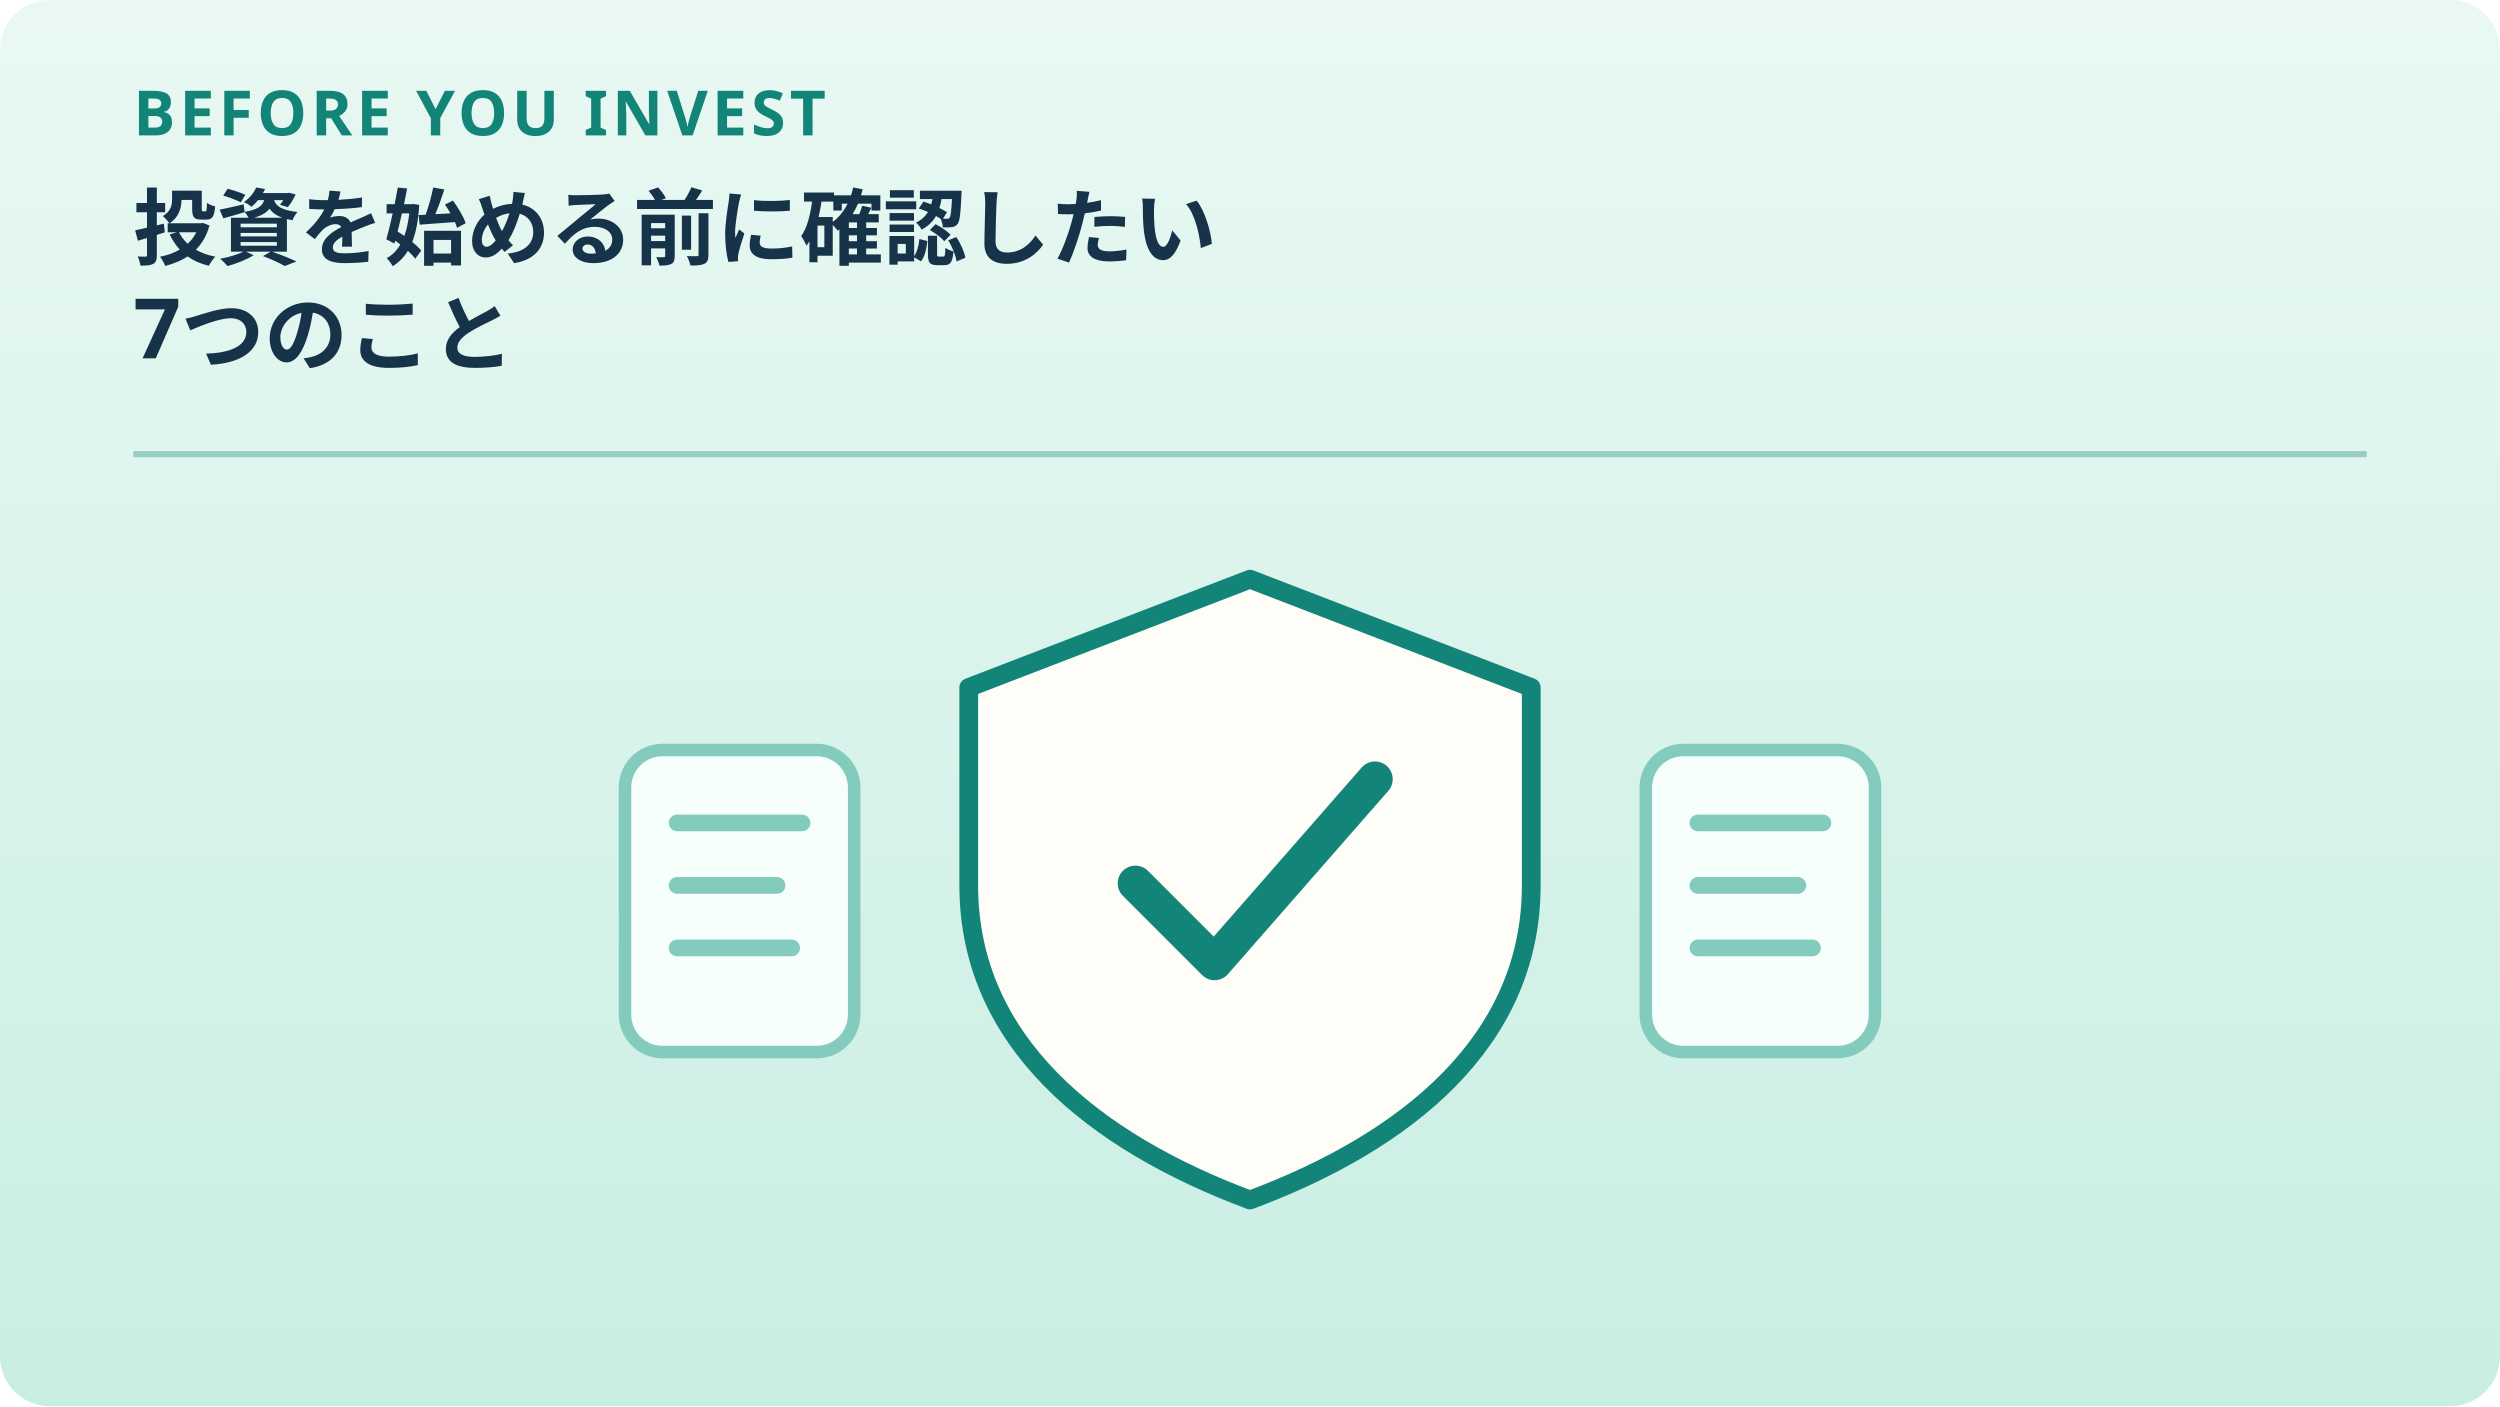
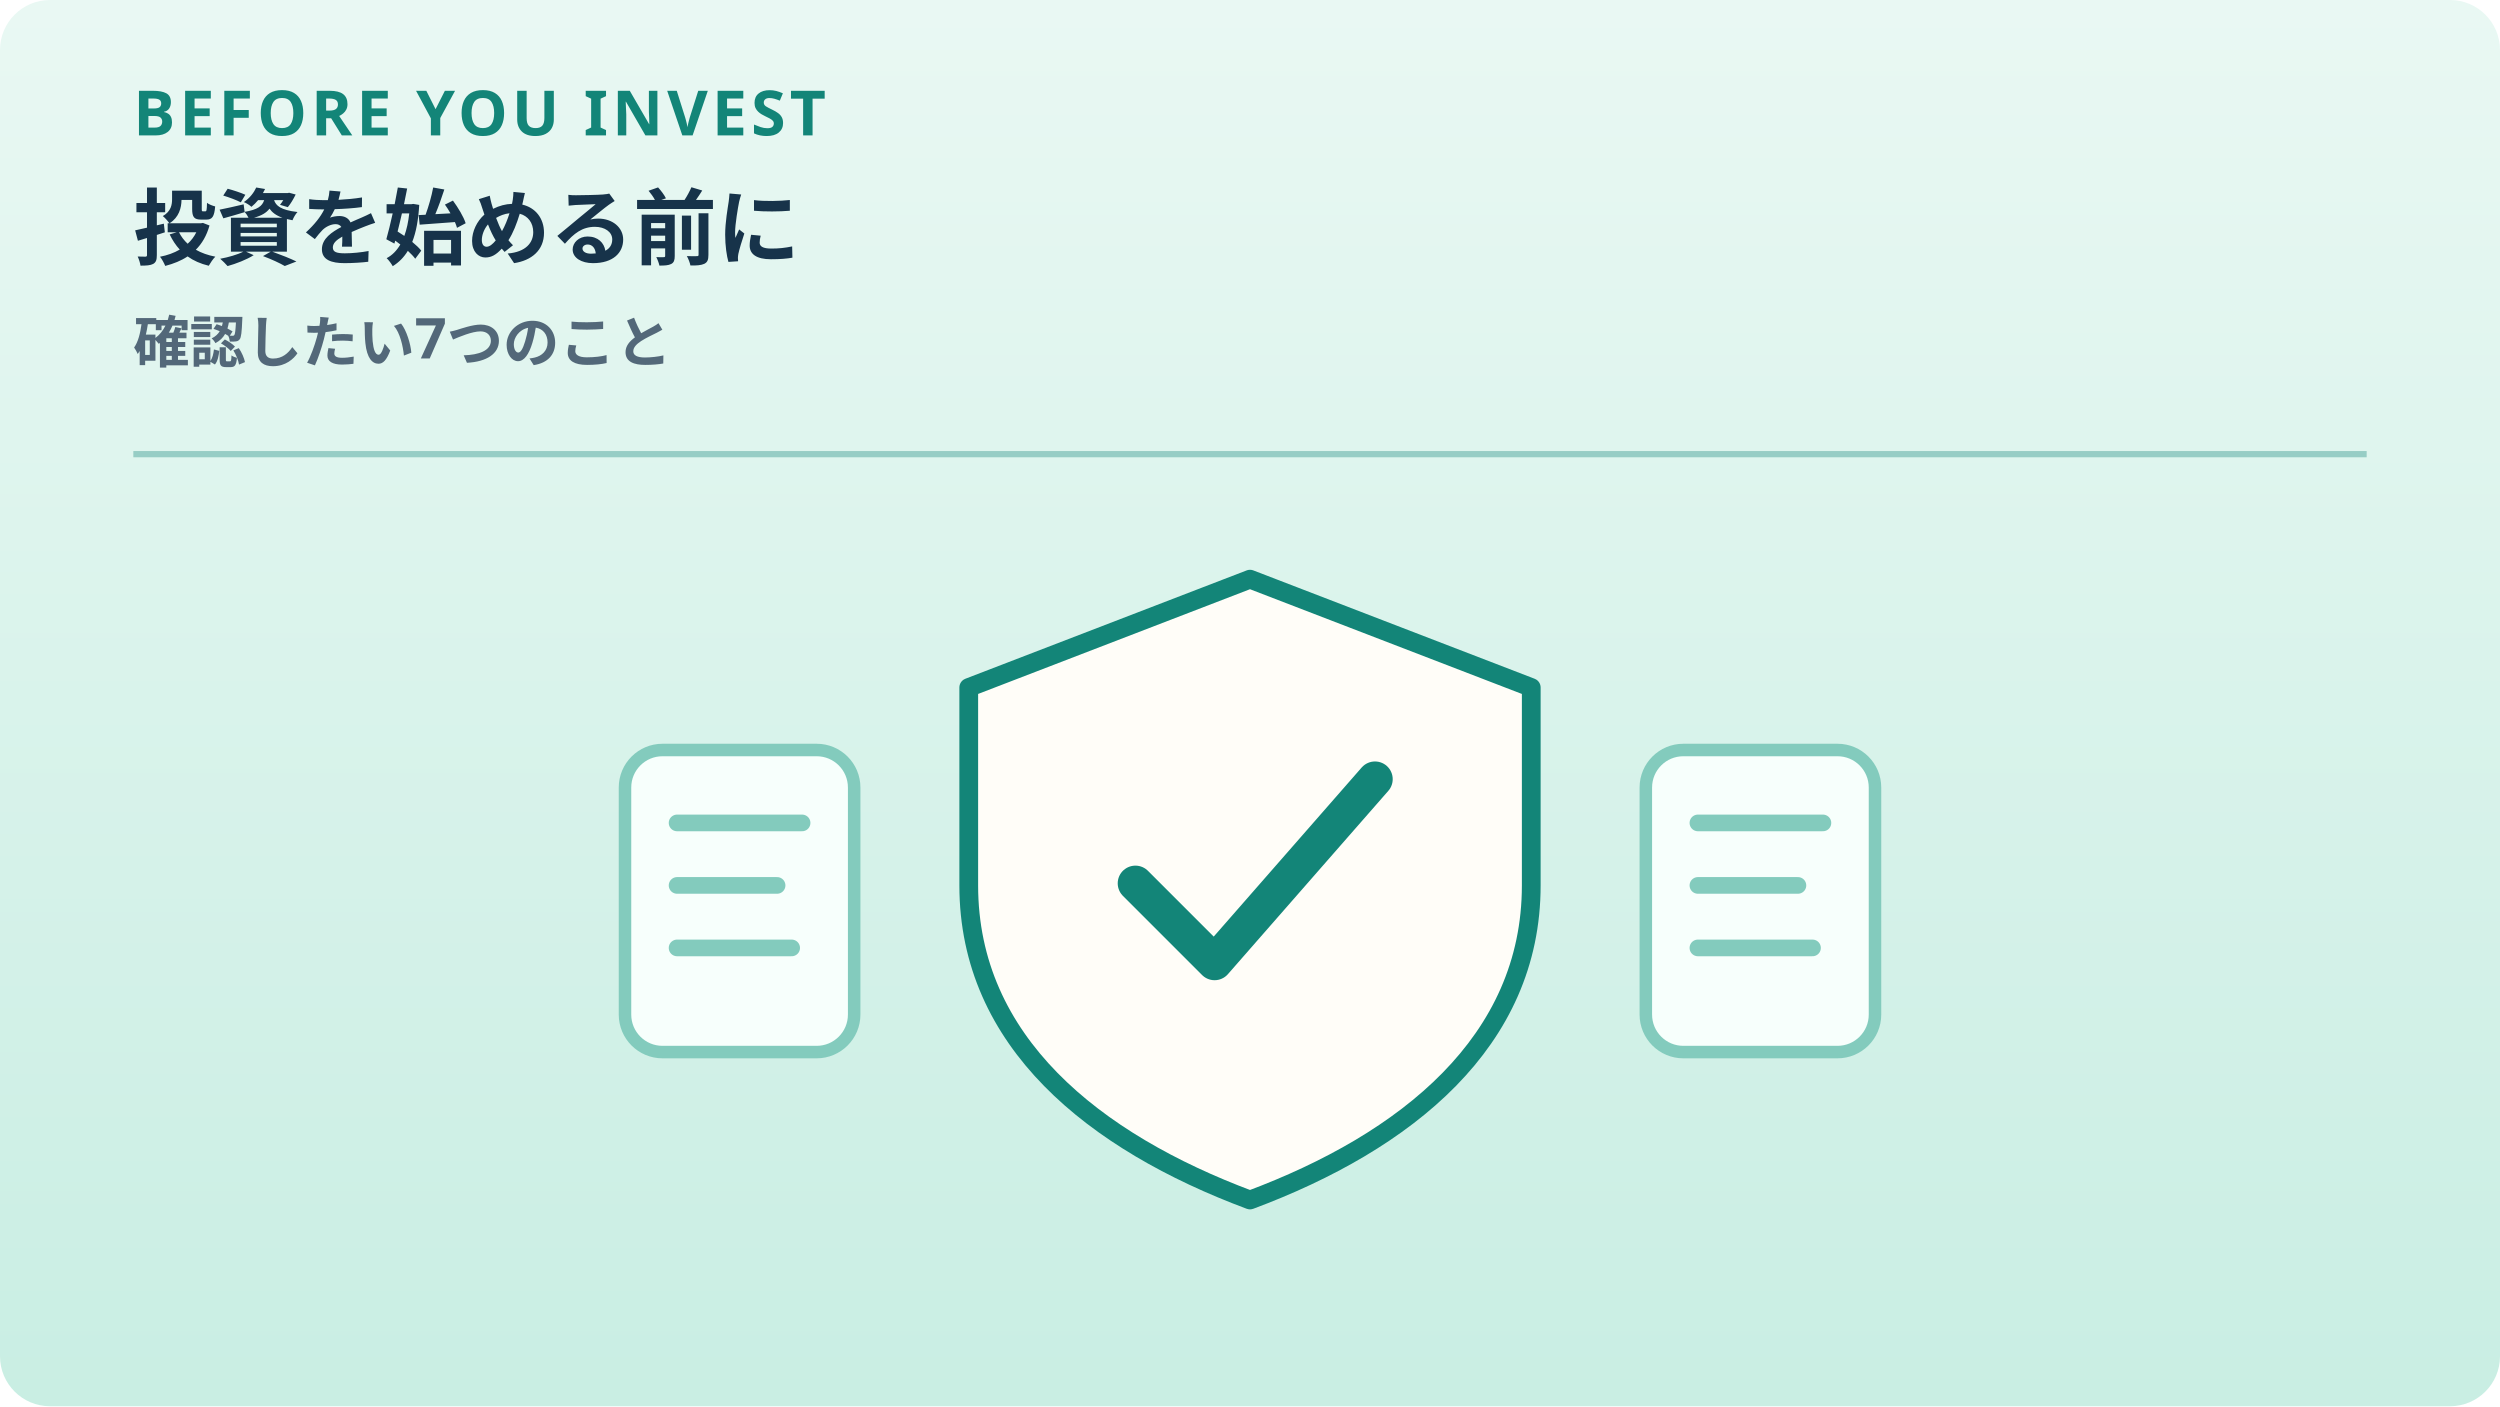
<svg xmlns="http://www.w3.org/2000/svg" width="1200" height="675" viewBox="0 0 1200 675" role="img" aria-label="投資を始める前に確認したい7つのこと">
  <defs>
    <linearGradient id="bg" x1="0" y1="0" x2="0" y2="1">
      <stop stop-color="#e9f8f3" />
      <stop offset="1" stop-color="#c9eee3" />
    </linearGradient>
  </defs>
  <rect width="1200" height="675" rx="24" fill="url(#bg)" />
  <text x="64" y="65" font-family="sans-serif" font-size="30" font-weight="700" letter-spacing="2" fill="#138578">BEFORE YOU INVEST</text>
-   <text x="64" y="124" font-family="sans-serif" font-size="40" font-weight="800" fill="#17334a">
-     <tspan x="64" dy="0">投資を始める前に確認したい</tspan>
-     <tspan x="64" dy="48">7つのこと</tspan>
-   </text>
+   <text x="64" y="124" font-family="sans-serif" font-size="40" font-weight="800" fill="#17334a">投資を始める前に</text>
+   <text x="64" y="174" font-family="sans-serif" font-size="27" font-weight="700" fill="#536879">確認したい7つのこと</text>
  <path d="M64 218H1136" stroke="#138578" stroke-opacity=".35" stroke-width="3" />
  <g stroke-linecap="round" stroke-linejoin="round">
    <path d="M600 278 L735 330 V425 C735 500 675 548 600 576 C525 548 465 500 465 425 V330Z" fill="#fffdf8" stroke="#138578" stroke-width="9" />
    <path d="M545 424 l38 38 77 -88" fill="none" stroke="#138578" stroke-width="17" />
    <rect x="300" y="360" width="110" height="145" rx="18" fill="#f7fffc" stroke="#83cbbd" stroke-width="6" />
    <path d="M325 395h60M325 425h48M325 455h55" stroke="#83cbbd" stroke-width="8" />
    <rect x="790" y="360" width="110" height="145" rx="18" fill="#f7fffc" stroke="#83cbbd" stroke-width="6" />
    <path d="M815 395h60M815 425h48M815 455h55" stroke="#83cbbd" stroke-width="8" />
  </g>
</svg>
